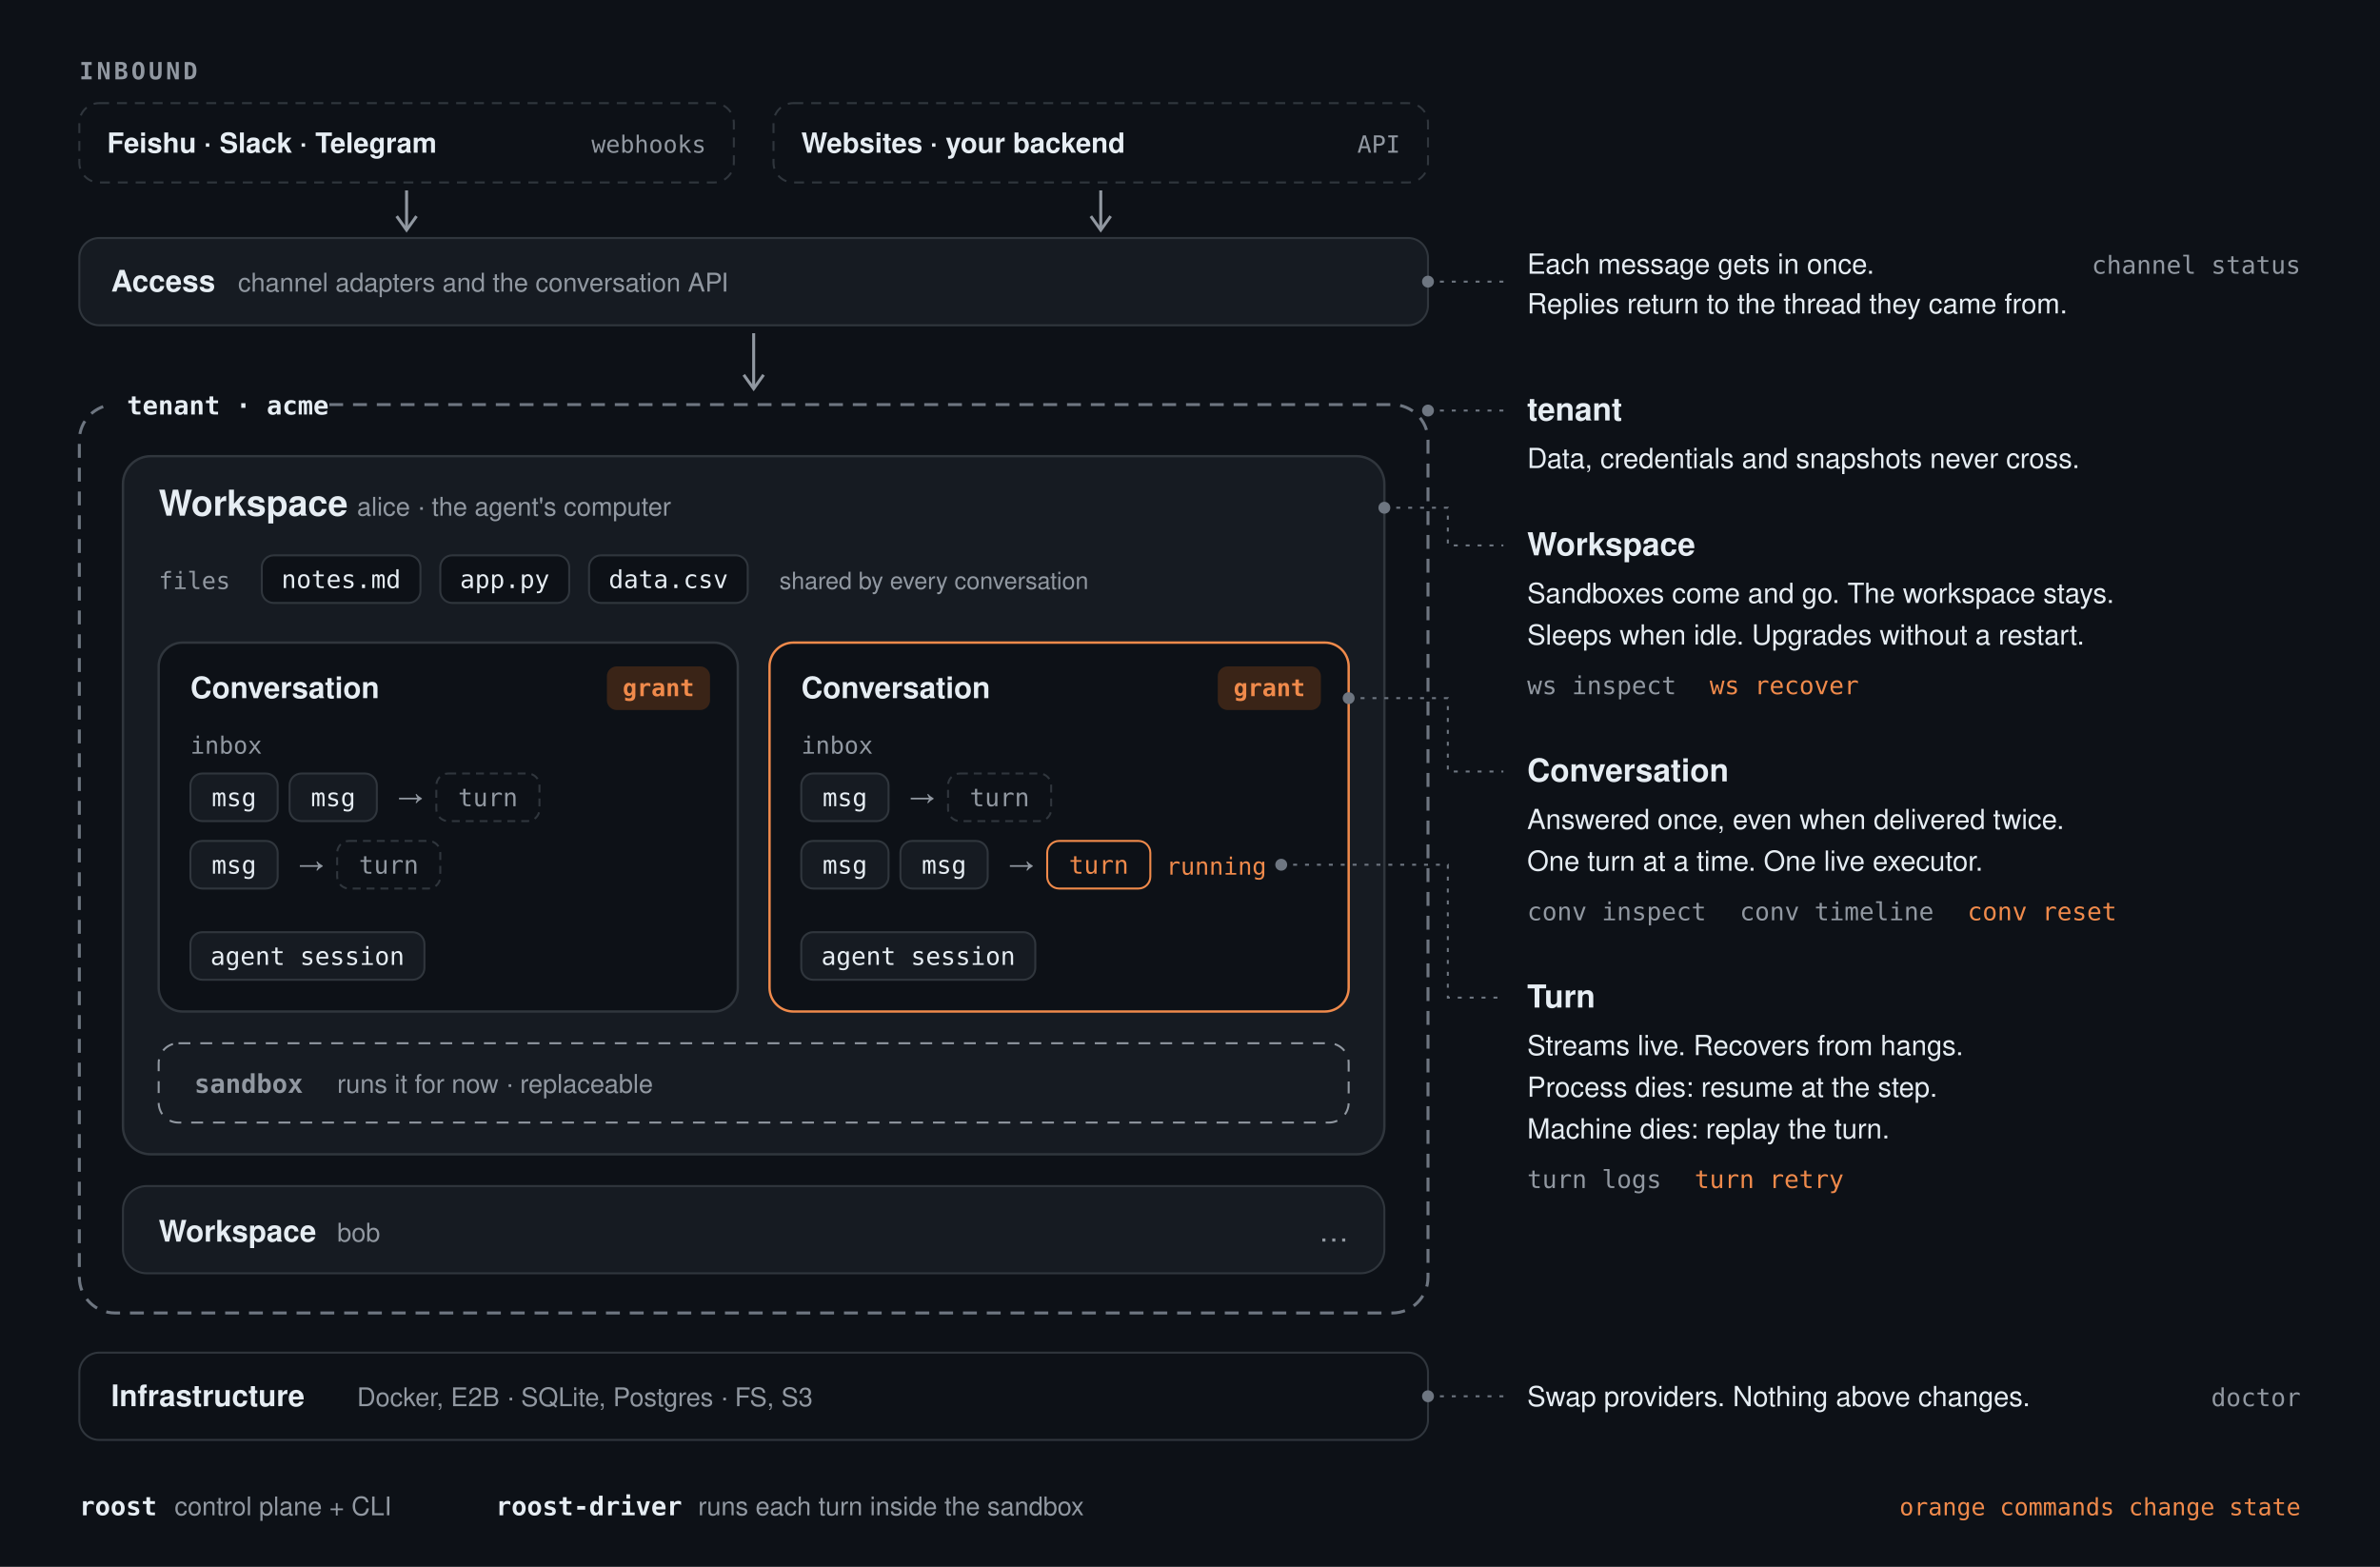
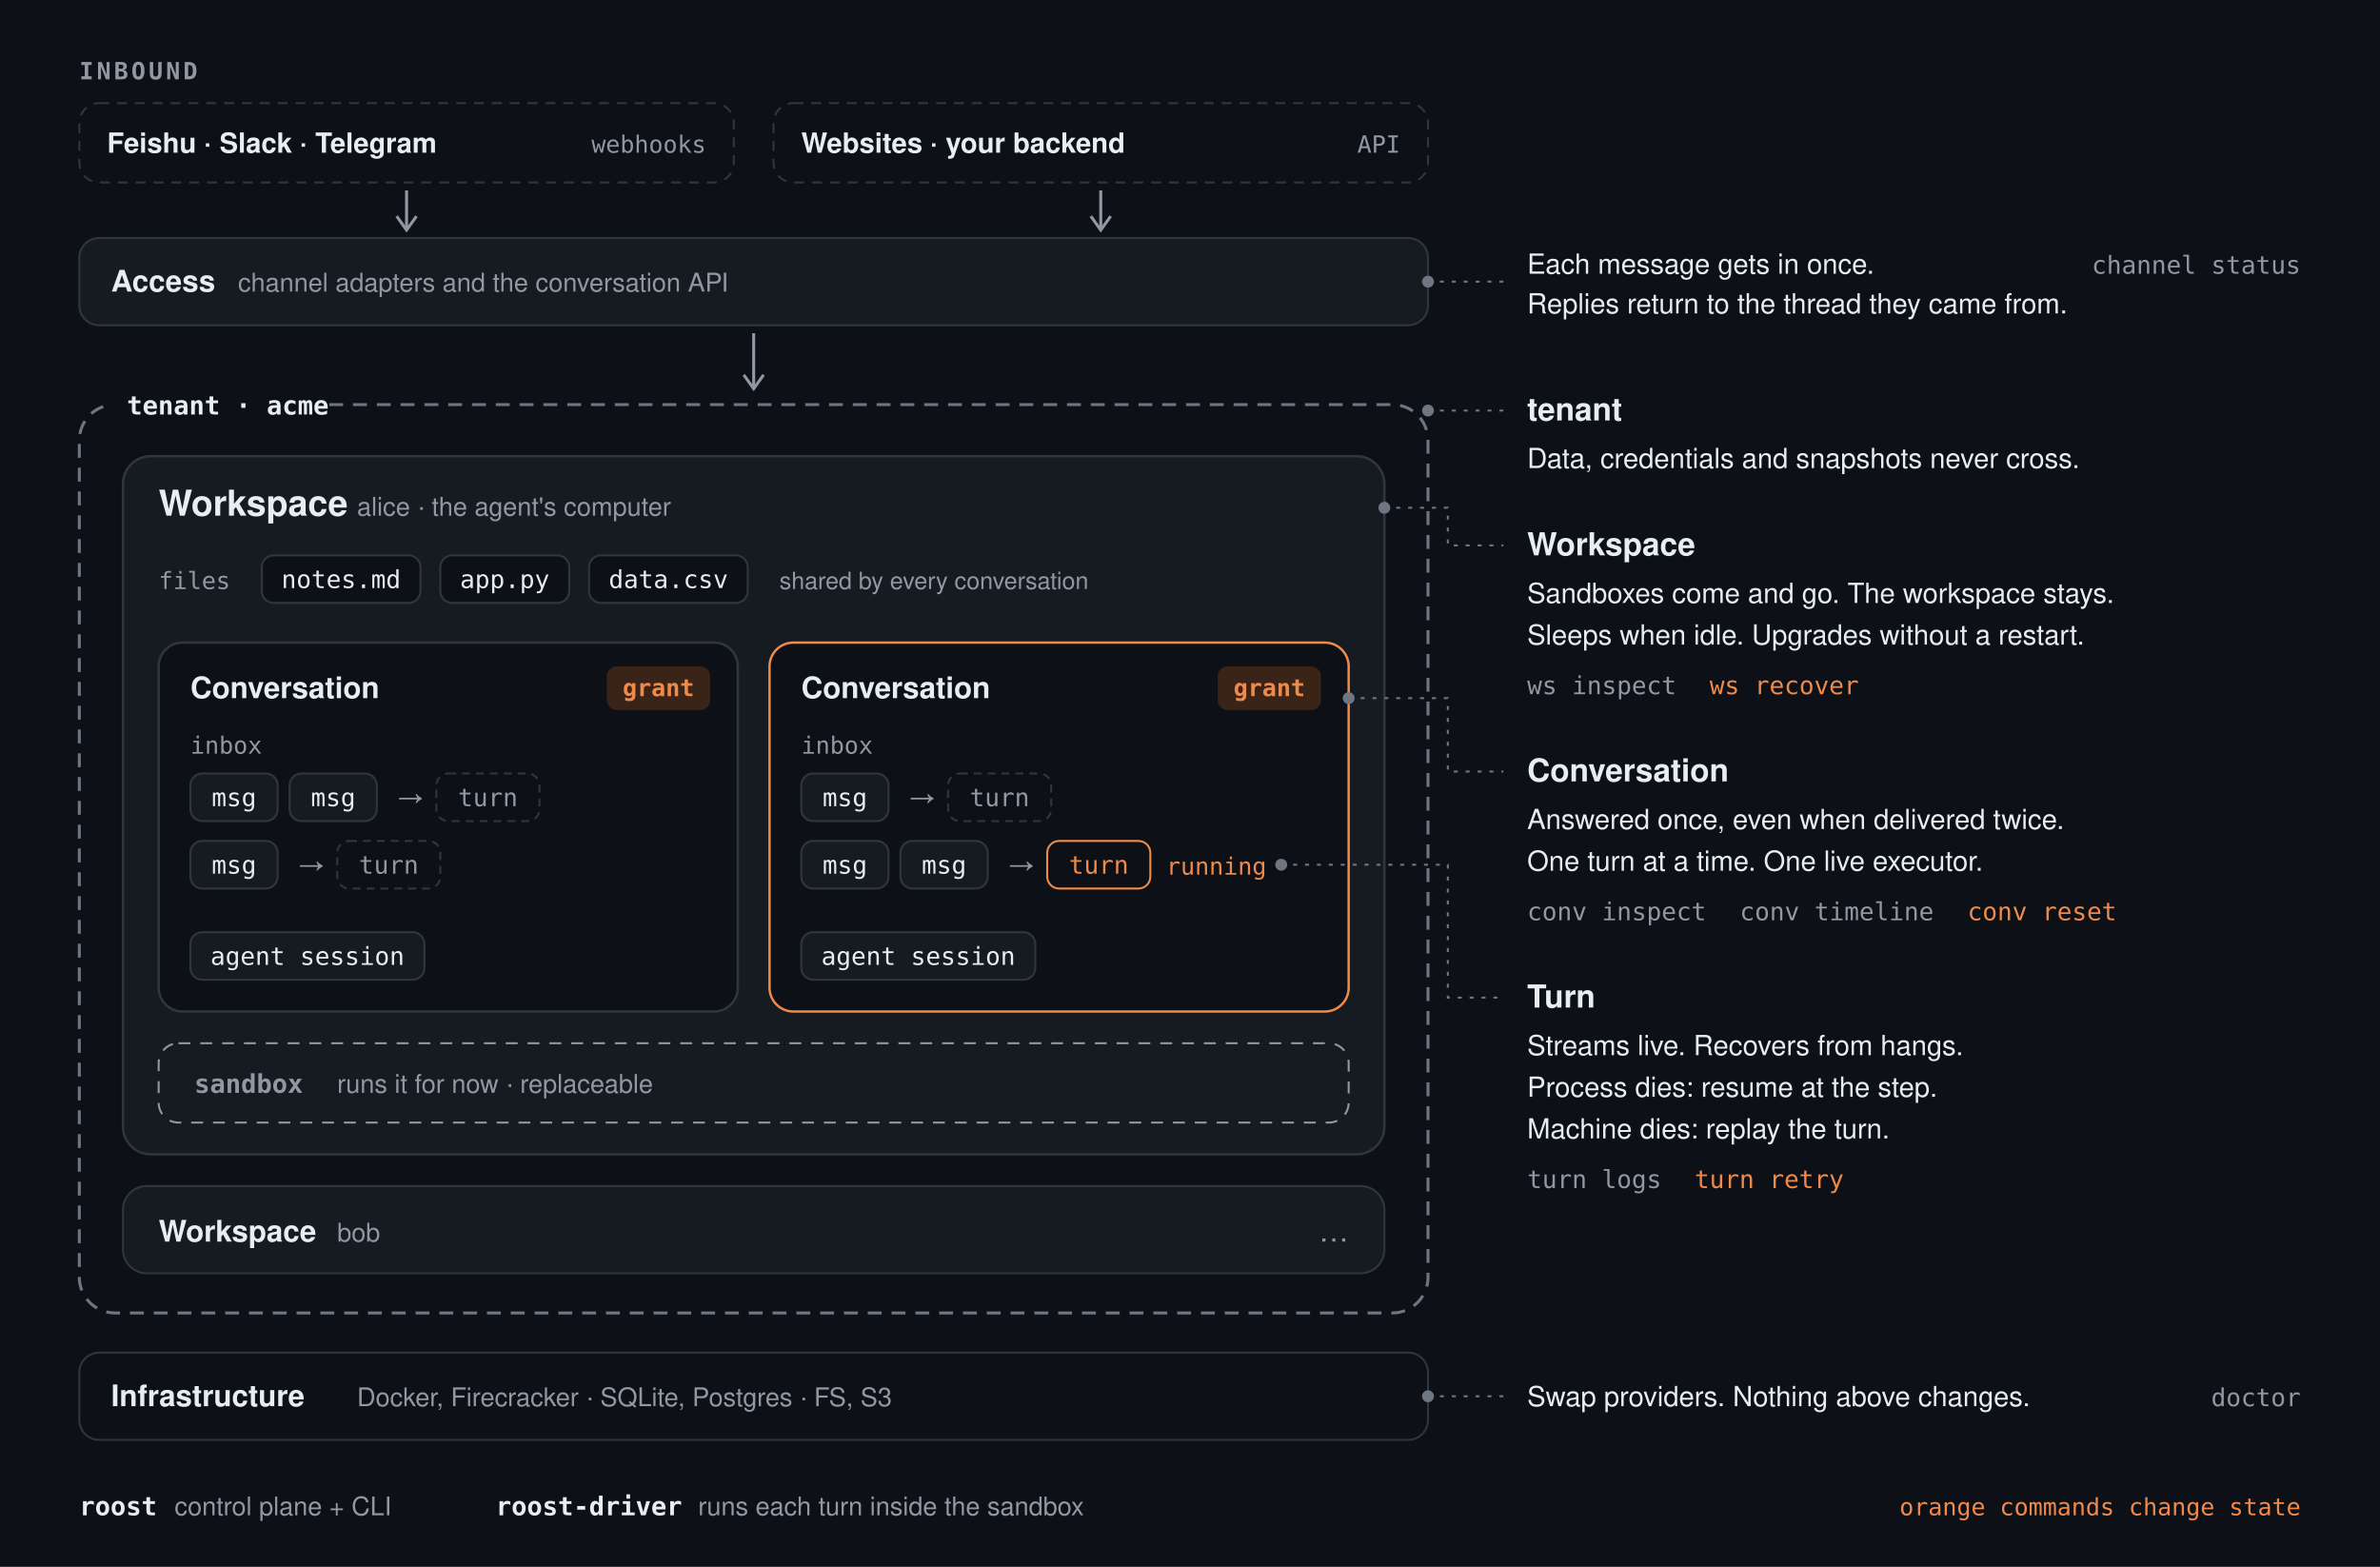
<svg xmlns="http://www.w3.org/2000/svg" width="1200" height="790" viewBox="0 0 1200 790" role="img" aria-label="roost: a tenant contains workspaces, a workspace contains conversations that share its files, a conversation runs one turn at a time; each level lists its guarantees and operator commands">
  <rect x="0" y="0" width="1200" height="790" rx="0" fill="#0D1117" />
  <text x="40" y="40" font-family="ui-monospace, SFMono-Regular, Menlo, Consolas, monospace" font-size="12" font-weight="600" fill="#9198A1" text-anchor="start" letter-spacing="1.5">INBOUND</text>
  <rect x="40" y="52" width="330" height="40" rx="10" fill="none" stroke="#30363D" stroke-width="1" stroke-dasharray="5 4" />
  <text x="54" y="77" font-family="-apple-system, BlinkMacSystemFont, 'Segoe UI', Helvetica, Arial, sans-serif" font-size="14" font-weight="600" fill="#E6EDF3" text-anchor="start">Feishu · Slack · Telegram</text>
  <text x="356" y="77" font-family="ui-monospace, SFMono-Regular, Menlo, Consolas, monospace" font-size="12" font-weight="400" fill="#9198A1" text-anchor="end">webhooks</text>
  <path d="M205 96 V116" stroke="#9198A1" stroke-width="1.5" />
  <path d="M200 109 L205 116 L210 109" fill="none" stroke="#9198A1" stroke-width="1.5" />
  <rect x="390" y="52" width="330" height="40" rx="10" fill="none" stroke="#30363D" stroke-width="1" stroke-dasharray="5 4" />
  <text x="404" y="77" font-family="-apple-system, BlinkMacSystemFont, 'Segoe UI', Helvetica, Arial, sans-serif" font-size="14" font-weight="600" fill="#E6EDF3" text-anchor="start">Websites · your backend</text>
  <text x="706" y="77" font-family="ui-monospace, SFMono-Regular, Menlo, Consolas, monospace" font-size="12" font-weight="400" fill="#9198A1" text-anchor="end">API</text>
  <path d="M555 96 V116" stroke="#9198A1" stroke-width="1.5" />
  <path d="M550 109 L555 116 L560 109" fill="none" stroke="#9198A1" stroke-width="1.5" />
  <rect x="40" y="120" width="680" height="44" rx="10" fill="#161B22" stroke="#30363D" stroke-width="1" />
  <text x="56" y="147" font-family="-apple-system, BlinkMacSystemFont, 'Segoe UI', Helvetica, Arial, sans-serif" font-size="15" font-weight="700" fill="#E6EDF3" text-anchor="start">Access</text>
  <text x="120" y="147" font-family="-apple-system, BlinkMacSystemFont, 'Segoe UI', Helvetica, Arial, sans-serif" font-size="13" font-weight="400" fill="#9198A1" text-anchor="start">channel adapters and the conversation API</text>
  <text x="770" y="138" font-family="-apple-system, BlinkMacSystemFont, 'Segoe UI', Helvetica, Arial, sans-serif" font-size="14" font-weight="500" fill="#E6EDF3" text-anchor="start">Each message gets in once.</text>
  <text x="770" y="158" font-family="-apple-system, BlinkMacSystemFont, 'Segoe UI', Helvetica, Arial, sans-serif" font-size="14" font-weight="400" fill="#E6EDF3" text-anchor="start">Replies return to the thread they came from.</text>
  <text x="1160" y="138" font-family="ui-monospace, SFMono-Regular, Menlo, Consolas, monospace" font-size="12.5" font-weight="500" fill="#9198A1" text-anchor="end">channel status</text>
  <path d="M720 142 H758" stroke="#6E7681" stroke-dasharray="2 4" />
  <circle cx="720" cy="142" r="3" fill="#6E7681" />
  <path d="M380 168 V196" stroke="#9198A1" stroke-width="1.5" />
  <path d="M375 189 L380 196 L385 189" fill="none" stroke="#9198A1" stroke-width="1.5" />
  <rect x="40" y="204" width="680" height="458" rx="18" fill="none" stroke="#6E7681" stroke-width="1.5" stroke-dasharray="7 5" />
  <rect x="56" y="193" width="110" height="22" rx="4" fill="#0D1117" />
  <text x="64" y="209" font-family="ui-monospace, SFMono-Regular, Menlo, Consolas, monospace" font-size="13" font-weight="600" fill="#E6EDF3" text-anchor="start">tenant · acme</text>
  <rect x="62" y="230" width="636" height="352" rx="14" fill="#161B22" stroke="#30363D" stroke-width="1.2" />
  <text x="80" y="260" font-family="-apple-system, BlinkMacSystemFont, 'Segoe UI', Helvetica, Arial, sans-serif" font-size="18" font-weight="700" fill="#E6EDF3" text-anchor="start">Workspace</text>
  <text x="180" y="260" font-family="-apple-system, BlinkMacSystemFont, 'Segoe UI', Helvetica, Arial, sans-serif" font-size="13" font-weight="400" fill="#9198A1" text-anchor="start">alice · the agent's computer</text>
  <text x="80" y="297" font-family="ui-monospace, SFMono-Regular, Menlo, Consolas, monospace" font-size="12" font-weight="400" fill="#9198A1" text-anchor="start">files</text>
  <rect x="132" y="280" width="80" height="24" rx="6" fill="#0D1117" stroke="#30363D" stroke-width="1" />
  <text x="172.0" y="296.5" font-family="ui-monospace, SFMono-Regular, Menlo, Consolas, monospace" font-size="12.5" font-weight="500" fill="#E6EDF3" text-anchor="middle">notes.md</text>
  <rect x="222" y="280" width="65" height="24" rx="6" fill="#0D1117" stroke="#30363D" stroke-width="1" />
  <text x="254.5" y="296.5" font-family="ui-monospace, SFMono-Regular, Menlo, Consolas, monospace" font-size="12.5" font-weight="500" fill="#E6EDF3" text-anchor="middle">app.py</text>
  <rect x="297" y="280" width="80" height="24" rx="6" fill="#0D1117" stroke="#30363D" stroke-width="1" />
  <text x="337.0" y="296.5" font-family="ui-monospace, SFMono-Regular, Menlo, Consolas, monospace" font-size="12.5" font-weight="500" fill="#E6EDF3" text-anchor="middle">data.csv</text>
  <text x="393" y="297" font-family="-apple-system, BlinkMacSystemFont, 'Segoe UI', Helvetica, Arial, sans-serif" font-size="12" font-weight="400" fill="#9198A1" text-anchor="start">shared by every conversation</text>
  <rect x="80" y="324" width="292" height="186" rx="12" fill="#0D1117" stroke="#30363D" stroke-width="1.2" />
  <text x="96" y="352" font-family="-apple-system, BlinkMacSystemFont, 'Segoe UI', Helvetica, Arial, sans-serif" font-size="15" font-weight="700" fill="#E6EDF3" text-anchor="start">Conversation</text>
  <rect x="306" y="336" width="52" height="22" rx="5" fill="#3A2417" />
  <text x="332.0" y="351" font-family="ui-monospace, SFMono-Regular, Menlo, Consolas, monospace" font-size="12" font-weight="600" fill="#F08A4B" text-anchor="middle">grant</text>
  <text x="96" y="380" font-family="ui-monospace, SFMono-Regular, Menlo, Consolas, monospace" font-size="12" font-weight="400" fill="#9198A1" text-anchor="start">inbox</text>
  <rect x="96" y="390" width="44" height="24" rx="6" fill="#161B22" stroke="#30363D" stroke-width="1" />
  <text x="118.0" y="406.5" font-family="ui-monospace, SFMono-Regular, Menlo, Consolas, monospace" font-size="12.5" font-weight="500" fill="#E6EDF3" text-anchor="middle">msg</text>
  <rect x="146" y="390" width="44" height="24" rx="6" fill="#161B22" stroke="#30363D" stroke-width="1" />
  <text x="168.0" y="406.5" font-family="ui-monospace, SFMono-Regular, Menlo, Consolas, monospace" font-size="12.5" font-weight="500" fill="#E6EDF3" text-anchor="middle">msg</text>
  <text x="200" y="407" font-family="-apple-system, BlinkMacSystemFont, 'Segoe UI', Helvetica, Arial, sans-serif" font-size="14" font-weight="400" fill="#9198A1" text-anchor="start">→</text>
  <rect x="220" y="390" width="52" height="24" rx="6" fill="#0D1117" stroke="#30363D" stroke-width="1" stroke-dasharray="4 3" />
  <text x="246.0" y="406.5" font-family="ui-monospace, SFMono-Regular, Menlo, Consolas, monospace" font-size="12.5" font-weight="500" fill="#9198A1" text-anchor="middle">turn</text>
  <rect x="96" y="424" width="44" height="24" rx="6" fill="#161B22" stroke="#30363D" stroke-width="1" />
  <text x="118.0" y="440.5" font-family="ui-monospace, SFMono-Regular, Menlo, Consolas, monospace" font-size="12.5" font-weight="500" fill="#E6EDF3" text-anchor="middle">msg</text>
  <text x="150" y="441" font-family="-apple-system, BlinkMacSystemFont, 'Segoe UI', Helvetica, Arial, sans-serif" font-size="14" font-weight="400" fill="#9198A1" text-anchor="start">→</text>
  <rect x="170" y="424" width="52" height="24" rx="6" fill="#0D1117" stroke="#30363D" stroke-width="1" stroke-dasharray="4 3" />
  <text x="196.0" y="440.5" font-family="ui-monospace, SFMono-Regular, Menlo, Consolas, monospace" font-size="12.5" font-weight="500" fill="#9198A1" text-anchor="middle">turn</text>
  <rect x="96" y="470" width="118" height="24" rx="6" fill="#161B22" stroke="#30363D" stroke-width="1" />
  <text x="155.0" y="486.5" font-family="ui-monospace, SFMono-Regular, Menlo, Consolas, monospace" font-size="12.5" font-weight="500" fill="#E6EDF3" text-anchor="middle">agent session</text>
  <rect x="388" y="324" width="292" height="186" rx="12" fill="#0D1117" stroke="#F08A4B" stroke-width="1.2" />
  <text x="404" y="352" font-family="-apple-system, BlinkMacSystemFont, 'Segoe UI', Helvetica, Arial, sans-serif" font-size="15" font-weight="700" fill="#E6EDF3" text-anchor="start">Conversation</text>
  <rect x="614" y="336" width="52" height="22" rx="5" fill="#3A2417" />
  <text x="640.0" y="351" font-family="ui-monospace, SFMono-Regular, Menlo, Consolas, monospace" font-size="12" font-weight="600" fill="#F08A4B" text-anchor="middle">grant</text>
  <text x="404" y="380" font-family="ui-monospace, SFMono-Regular, Menlo, Consolas, monospace" font-size="12" font-weight="400" fill="#9198A1" text-anchor="start">inbox</text>
  <rect x="404" y="390" width="44" height="24" rx="6" fill="#161B22" stroke="#30363D" stroke-width="1" />
  <text x="426.0" y="406.5" font-family="ui-monospace, SFMono-Regular, Menlo, Consolas, monospace" font-size="12.5" font-weight="500" fill="#E6EDF3" text-anchor="middle">msg</text>
  <text x="458" y="407" font-family="-apple-system, BlinkMacSystemFont, 'Segoe UI', Helvetica, Arial, sans-serif" font-size="14" font-weight="400" fill="#9198A1" text-anchor="start">→</text>
  <rect x="478" y="390" width="52" height="24" rx="6" fill="#0D1117" stroke="#30363D" stroke-width="1" stroke-dasharray="4 3" />
  <text x="504.0" y="406.5" font-family="ui-monospace, SFMono-Regular, Menlo, Consolas, monospace" font-size="12.5" font-weight="500" fill="#9198A1" text-anchor="middle">turn</text>
  <rect x="404" y="424" width="44" height="24" rx="6" fill="#161B22" stroke="#30363D" stroke-width="1" />
  <text x="426.0" y="440.5" font-family="ui-monospace, SFMono-Regular, Menlo, Consolas, monospace" font-size="12.5" font-weight="500" fill="#E6EDF3" text-anchor="middle">msg</text>
  <rect x="454" y="424" width="44" height="24" rx="6" fill="#161B22" stroke="#30363D" stroke-width="1" />
  <text x="476.0" y="440.5" font-family="ui-monospace, SFMono-Regular, Menlo, Consolas, monospace" font-size="12.5" font-weight="500" fill="#E6EDF3" text-anchor="middle">msg</text>
  <text x="508" y="441" font-family="-apple-system, BlinkMacSystemFont, 'Segoe UI', Helvetica, Arial, sans-serif" font-size="14" font-weight="400" fill="#9198A1" text-anchor="start">→</text>
  <rect x="528" y="424" width="52" height="24" rx="6" fill="#0D1117" stroke="#F08A4B" stroke-width="1" />
  <text x="554.0" y="440.5" font-family="ui-monospace, SFMono-Regular, Menlo, Consolas, monospace" font-size="12.5" font-weight="500" fill="#F08A4B" text-anchor="middle">turn</text>
  <text x="588" y="441" font-family="ui-monospace, SFMono-Regular, Menlo, Consolas, monospace" font-size="12" font-weight="400" fill="#F08A4B" text-anchor="start">running</text>
  <rect x="404" y="470" width="118" height="24" rx="6" fill="#161B22" stroke="#30363D" stroke-width="1" />
  <text x="463.0" y="486.5" font-family="ui-monospace, SFMono-Regular, Menlo, Consolas, monospace" font-size="12.5" font-weight="500" fill="#E6EDF3" text-anchor="middle">agent session</text>
  <rect x="80" y="526" width="600" height="40" rx="10" fill="none" stroke="#9198A1" stroke-width="1" stroke-dasharray="6 5" />
  <text x="98" y="551" font-family="ui-monospace, SFMono-Regular, Menlo, Consolas, monospace" font-size="13" font-weight="600" fill="#9198A1" text-anchor="start">sandbox</text>
  <text x="170" y="551" font-family="-apple-system, BlinkMacSystemFont, 'Segoe UI', Helvetica, Arial, sans-serif" font-size="13" font-weight="400" fill="#9198A1" text-anchor="start">runs it for now · replaceable</text>
  <rect x="62" y="598" width="636" height="44" rx="12" fill="#161B22" stroke="#30363D" stroke-width="1" />
  <text x="80" y="626" font-family="-apple-system, BlinkMacSystemFont, 'Segoe UI', Helvetica, Arial, sans-serif" font-size="15" font-weight="700" fill="#E6EDF3" text-anchor="start">Workspace</text>
  <text x="170" y="626" font-family="-apple-system, BlinkMacSystemFont, 'Segoe UI', Helvetica, Arial, sans-serif" font-size="13" font-weight="400" fill="#9198A1" text-anchor="start">bob</text>
  <text x="680" y="626" font-family="-apple-system, BlinkMacSystemFont, 'Segoe UI', Helvetica, Arial, sans-serif" font-size="15" font-weight="400" fill="#9198A1" text-anchor="end">…</text>
  <rect x="40" y="682" width="680" height="44" rx="10" fill="none" stroke="#30363D" stroke-width="1" />
  <text x="56" y="709" font-family="-apple-system, BlinkMacSystemFont, 'Segoe UI', Helvetica, Arial, sans-serif" font-size="15" font-weight="700" fill="#E6EDF3" text-anchor="start">Infrastructure</text>
-   <text x="180" y="709" font-family="-apple-system, BlinkMacSystemFont, 'Segoe UI', Helvetica, Arial, sans-serif" font-size="13" font-weight="400" fill="#9198A1" text-anchor="start">Docker, E2B · SQLite, Postgres · FS, S3</text>
+   <text x="180" y="709" font-family="-apple-system, BlinkMacSystemFont, 'Segoe UI', Helvetica, Arial, sans-serif" font-size="13" font-weight="400" fill="#9198A1" text-anchor="start">Docker, Firecracker · SQLite, Postgres · FS, S3</text>
  <text x="770" y="709" font-family="-apple-system, BlinkMacSystemFont, 'Segoe UI', Helvetica, Arial, sans-serif" font-size="14" font-weight="500" fill="#E6EDF3" text-anchor="start">Swap providers. Nothing above changes.</text>
  <text x="1160" y="709" font-family="ui-monospace, SFMono-Regular, Menlo, Consolas, monospace" font-size="12.5" font-weight="500" fill="#9198A1" text-anchor="end">doctor</text>
  <path d="M720 704 H758" stroke="#6E7681" stroke-dasharray="2 4" />
  <circle cx="720" cy="704" r="3" fill="#6E7681" />
  <text x="770" y="212" font-family="-apple-system, BlinkMacSystemFont, 'Segoe UI', Helvetica, Arial, sans-serif" font-size="16" font-weight="700" fill="#E6EDF3" text-anchor="start">tenant</text>
  <text x="770" y="236" font-family="-apple-system, BlinkMacSystemFont, 'Segoe UI', Helvetica, Arial, sans-serif" font-size="14" font-weight="500" fill="#E6EDF3" text-anchor="start">Data, credentials and snapshots never cross.</text>
  <path d="M720 207 H730 V207 H758" fill="none" stroke="#6E7681" stroke-dasharray="2 4" />
  <circle cx="720" cy="207" r="3" fill="#6E7681" />
  <text x="770" y="280" font-family="-apple-system, BlinkMacSystemFont, 'Segoe UI', Helvetica, Arial, sans-serif" font-size="16" font-weight="700" fill="#E6EDF3" text-anchor="start">Workspace</text>
  <text x="770" y="304" font-family="-apple-system, BlinkMacSystemFont, 'Segoe UI', Helvetica, Arial, sans-serif" font-size="14" font-weight="500" fill="#E6EDF3" text-anchor="start">Sandboxes come and go. The workspace stays.</text>
  <text x="770" y="325" font-family="-apple-system, BlinkMacSystemFont, 'Segoe UI', Helvetica, Arial, sans-serif" font-size="14" font-weight="400" fill="#E6EDF3" text-anchor="start">Sleeps when idle. Upgrades without a restart.</text>
  <text x="770" y="350" font-family="ui-monospace, SFMono-Regular, Menlo, Consolas, monospace" font-size="12.5" font-weight="500" fill="#9198A1" text-anchor="start">ws inspect</text>
  <text x="862.0" y="350" font-family="ui-monospace, SFMono-Regular, Menlo, Consolas, monospace" font-size="12.5" font-weight="500" fill="#F08A4B" text-anchor="start">ws recover</text>
  <path d="M698 256 H730 V275 H758" fill="none" stroke="#6E7681" stroke-dasharray="2 4" />
  <circle cx="698" cy="256" r="3" fill="#6E7681" />
  <text x="770" y="394" font-family="-apple-system, BlinkMacSystemFont, 'Segoe UI', Helvetica, Arial, sans-serif" font-size="16" font-weight="700" fill="#E6EDF3" text-anchor="start">Conversation</text>
  <text x="770" y="418" font-family="-apple-system, BlinkMacSystemFont, 'Segoe UI', Helvetica, Arial, sans-serif" font-size="14" font-weight="500" fill="#E6EDF3" text-anchor="start">Answered once, even when delivered twice.</text>
  <text x="770" y="439" font-family="-apple-system, BlinkMacSystemFont, 'Segoe UI', Helvetica, Arial, sans-serif" font-size="14" font-weight="400" fill="#E6EDF3" text-anchor="start">One turn at a time. One live executor.</text>
  <text x="770" y="464" font-family="ui-monospace, SFMono-Regular, Menlo, Consolas, monospace" font-size="12.5" font-weight="500" fill="#9198A1" text-anchor="start">conv inspect</text>
  <text x="877.2" y="464" font-family="ui-monospace, SFMono-Regular, Menlo, Consolas, monospace" font-size="12.5" font-weight="500" fill="#9198A1" text-anchor="start">conv timeline</text>
  <text x="992.0" y="464" font-family="ui-monospace, SFMono-Regular, Menlo, Consolas, monospace" font-size="12.5" font-weight="500" fill="#F08A4B" text-anchor="start">conv reset</text>
  <path d="M680 352 H730 V389 H758" fill="none" stroke="#6E7681" stroke-dasharray="2 4" />
  <circle cx="680" cy="352" r="3" fill="#6E7681" />
  <text x="770" y="508" font-family="-apple-system, BlinkMacSystemFont, 'Segoe UI', Helvetica, Arial, sans-serif" font-size="16" font-weight="700" fill="#E6EDF3" text-anchor="start">Turn</text>
  <text x="770" y="532" font-family="-apple-system, BlinkMacSystemFont, 'Segoe UI', Helvetica, Arial, sans-serif" font-size="14" font-weight="500" fill="#E6EDF3" text-anchor="start">Streams live. Recovers from hangs.</text>
  <text x="770" y="553" font-family="-apple-system, BlinkMacSystemFont, 'Segoe UI', Helvetica, Arial, sans-serif" font-size="14" font-weight="400" fill="#E6EDF3" text-anchor="start">Process dies: resume at the step.</text>
  <text x="770" y="574" font-family="-apple-system, BlinkMacSystemFont, 'Segoe UI', Helvetica, Arial, sans-serif" font-size="14" font-weight="400" fill="#E6EDF3" text-anchor="start">Machine dies: replay the turn.</text>
  <text x="770" y="599" font-family="ui-monospace, SFMono-Regular, Menlo, Consolas, monospace" font-size="12.5" font-weight="500" fill="#9198A1" text-anchor="start">turn logs</text>
  <text x="854.4" y="599" font-family="ui-monospace, SFMono-Regular, Menlo, Consolas, monospace" font-size="12.5" font-weight="500" fill="#F08A4B" text-anchor="start">turn retry</text>
  <path d="M646 436 H730 V503 H758" fill="none" stroke="#6E7681" stroke-dasharray="2 4" />
  <circle cx="646" cy="436" r="3" fill="#6E7681" />
  <text x="40" y="764" font-family="ui-monospace, SFMono-Regular, Menlo, Consolas, monospace" font-size="13" font-weight="600" fill="#E6EDF3" text-anchor="start">roost</text>
  <text x="88" y="764" font-family="-apple-system, BlinkMacSystemFont, 'Segoe UI', Helvetica, Arial, sans-serif" font-size="13" font-weight="400" fill="#9198A1" text-anchor="start">control plane + CLI</text>
  <text x="250" y="764" font-family="ui-monospace, SFMono-Regular, Menlo, Consolas, monospace" font-size="13" font-weight="600" fill="#E6EDF3" text-anchor="start">roost-driver</text>
  <text x="352" y="764" font-family="-apple-system, BlinkMacSystemFont, 'Segoe UI', Helvetica, Arial, sans-serif" font-size="13" font-weight="400" fill="#9198A1" text-anchor="start">runs each turn inside the sandbox</text>
  <text x="1160" y="764" font-family="ui-monospace, SFMono-Regular, Menlo, Consolas, monospace" font-size="12" font-weight="400" fill="#F08A4B" text-anchor="end">orange commands change state</text>
</svg>
